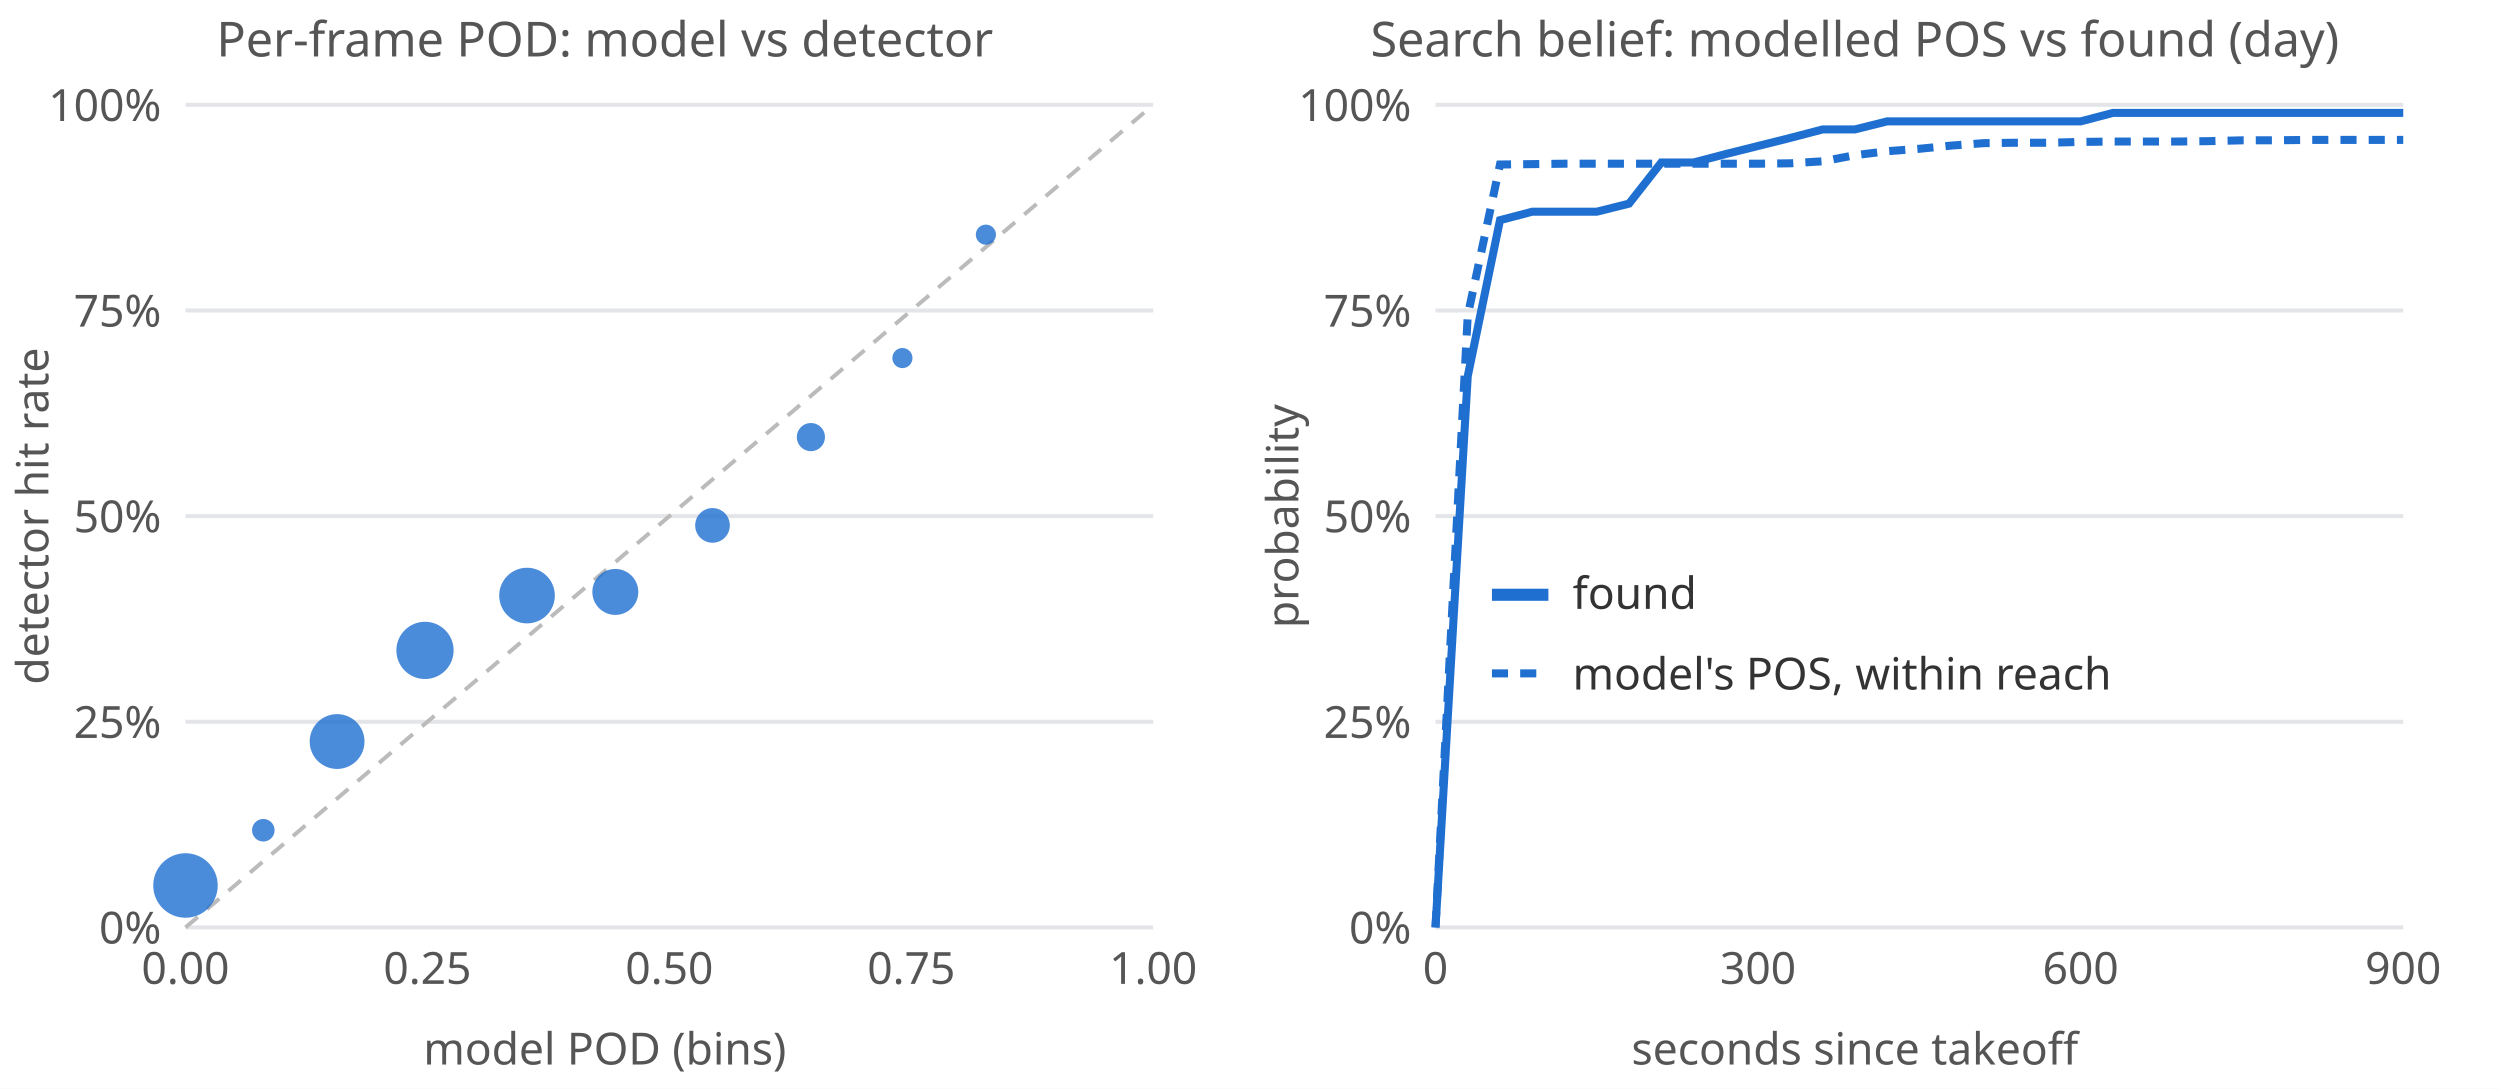
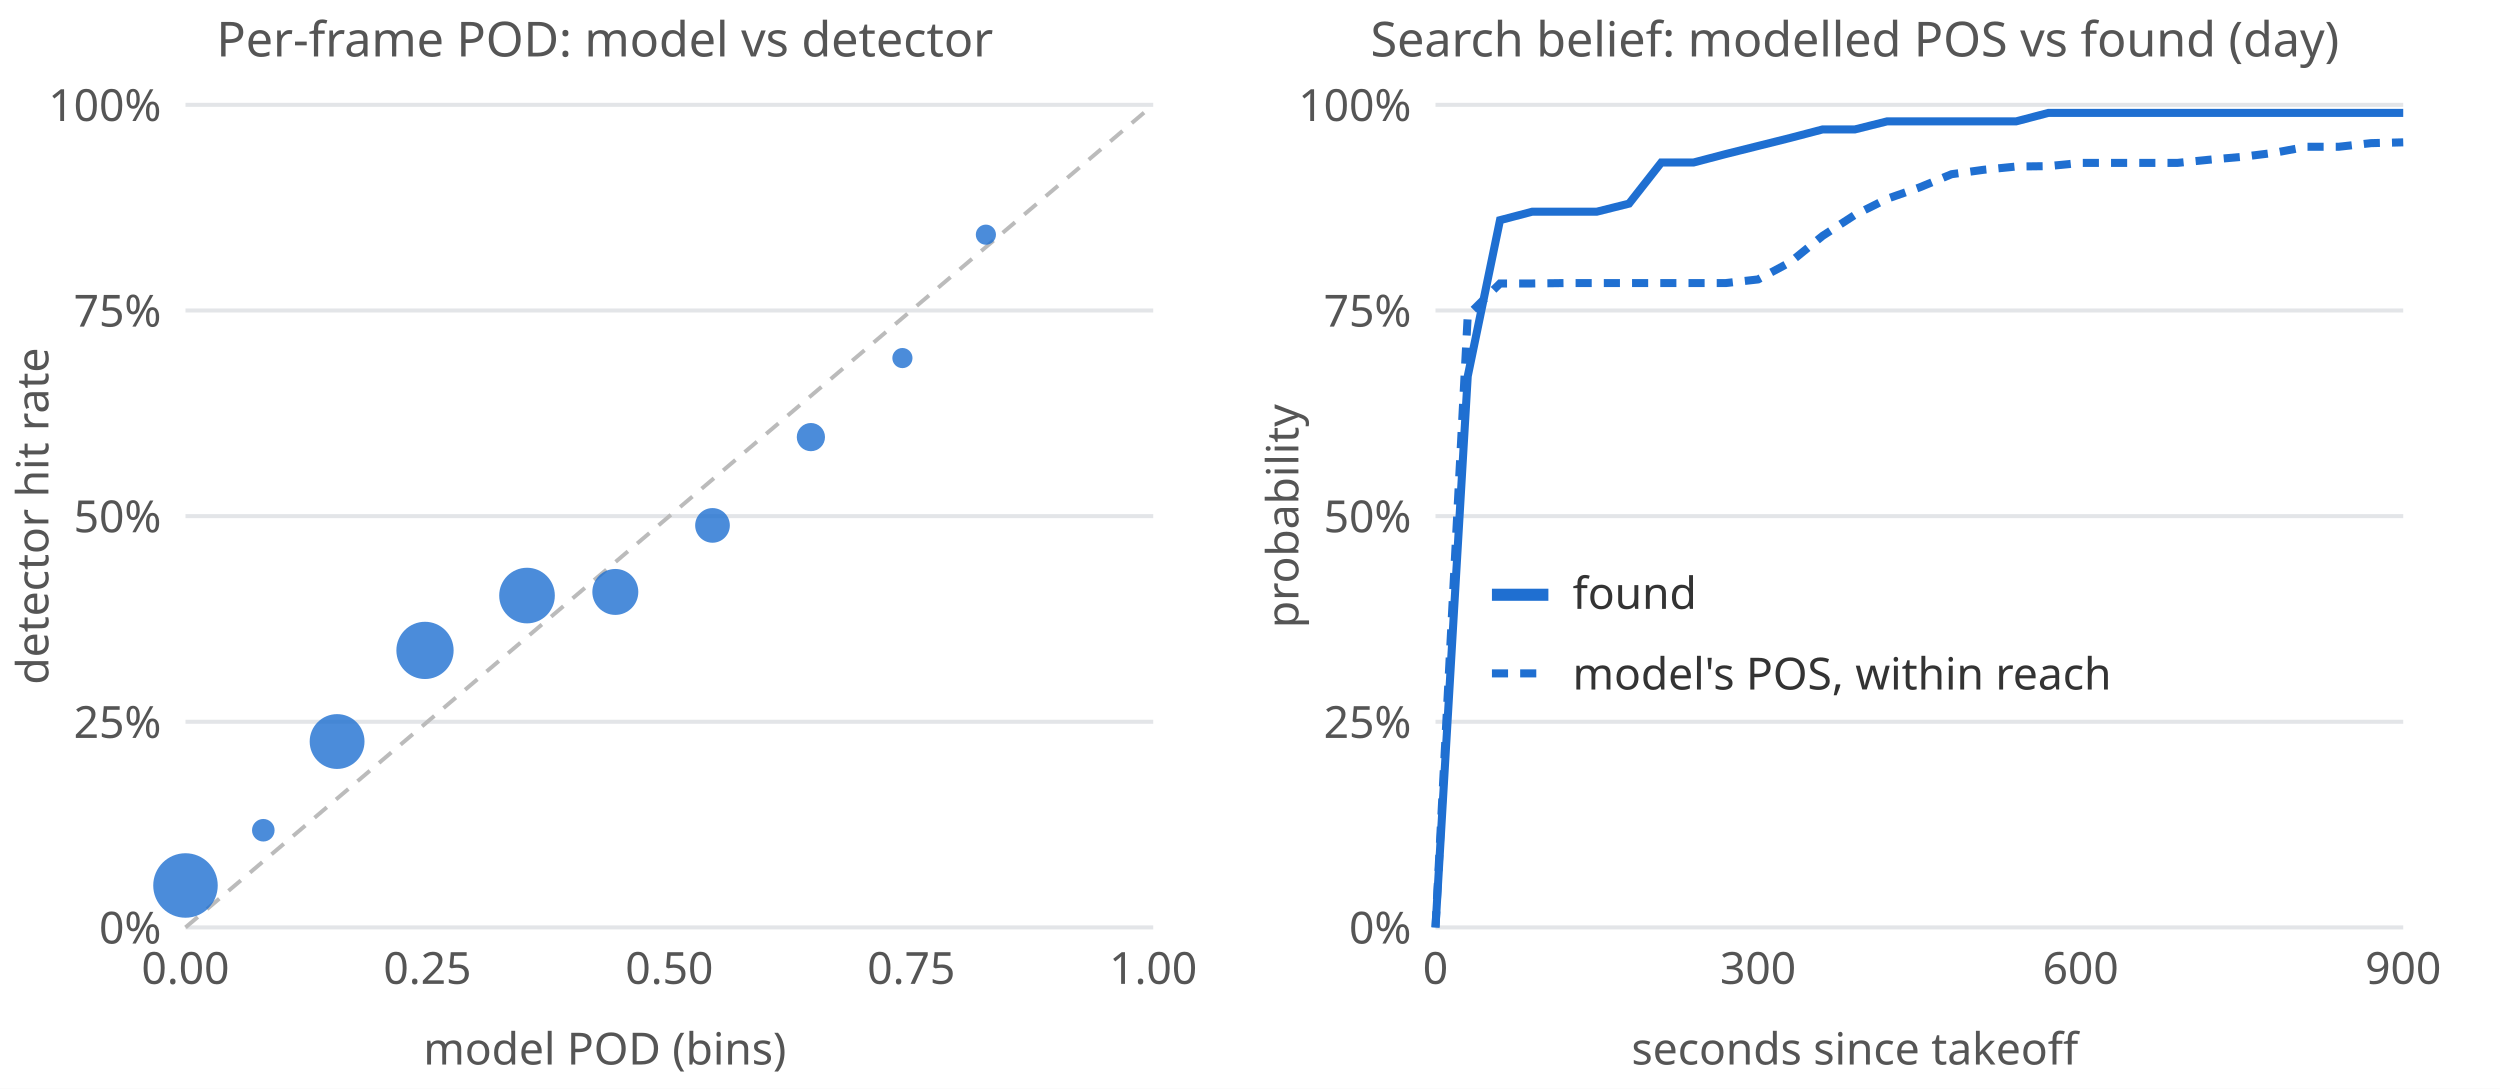
<svg xmlns="http://www.w3.org/2000/svg" viewBox="0 0 620 270" width="620" height="270">
  <rect width="620" height="270" fill="#fff" />
  <text x="150" y="14" font-size="12" text-anchor="middle" fill="#555" font-family="sans-serif">Per-frame POD: model vs detector</text>
  <line x1="46" x2="286" y1="230" y2="230" stroke="#e3e5e8" />
  <text x="40" y="234" font-size="11" text-anchor="end" fill="#555" font-family="sans-serif">0%</text>
  <line x1="46" x2="286" y1="179" y2="179" stroke="#e3e5e8" />
  <text x="40" y="183" font-size="11" text-anchor="end" fill="#555" font-family="sans-serif">25%</text>
  <line x1="46" x2="286" y1="128" y2="128" stroke="#e3e5e8" />
  <text x="40" y="132" font-size="11" text-anchor="end" fill="#555" font-family="sans-serif">50%</text>
  <line x1="46" x2="286" y1="77" y2="77" stroke="#e3e5e8" />
  <text x="40" y="81" font-size="11" text-anchor="end" fill="#555" font-family="sans-serif">75%</text>
  <line x1="46" x2="286" y1="26" y2="26" stroke="#e3e5e8" />
  <text x="40" y="30" font-size="11" text-anchor="end" fill="#555" font-family="sans-serif">100%</text>
  <text x="150" y="264" font-size="11" text-anchor="middle" fill="#555" font-family="sans-serif">model POD (bins)</text>
  <text x="12" y="128" font-size="11" fill="#555" font-family="sans-serif" transform="rotate(-90 12 128)" text-anchor="middle">detector hit rate</text>
  <text x="46" y="244" font-size="11" text-anchor="middle" fill="#555" font-family="sans-serif">0.00</text>
  <text x="106" y="244" font-size="11" text-anchor="middle" fill="#555" font-family="sans-serif">0.25</text>
  <text x="166" y="244" font-size="11" text-anchor="middle" fill="#555" font-family="sans-serif">0.50</text>
  <text x="226" y="244" font-size="11" text-anchor="middle" fill="#555" font-family="sans-serif">0.75</text>
  <text x="286" y="244" font-size="11" text-anchor="middle" fill="#555" font-family="sans-serif">1.00</text>
  <line x1="46" y1="230" x2="286" y2="26" stroke="#bbb" stroke-dasharray="4 3" />
  <circle cx="46.0" cy="219.6" r="8.0" fill="#1f6fd1" fill-opacity="0.8" />
  <circle cx="65.3" cy="205.9" r="2.8" fill="#1f6fd1" fill-opacity="0.8" />
  <circle cx="83.6" cy="183.9" r="6.8" fill="#1f6fd1" fill-opacity="0.8" />
  <circle cx="105.4" cy="161.3" r="7.1" fill="#1f6fd1" fill-opacity="0.8" />
  <circle cx="130.7" cy="147.7" r="6.9" fill="#1f6fd1" fill-opacity="0.8" />
  <circle cx="152.6" cy="146.8" r="5.7" fill="#1f6fd1" fill-opacity="0.8" />
  <circle cx="176.7" cy="130.3" r="4.3" fill="#1f6fd1" fill-opacity="0.8" />
  <circle cx="201.1" cy="108.4" r="3.5" fill="#1f6fd1" fill-opacity="0.8" />
  <circle cx="223.8" cy="88.8" r="2.5" fill="#1f6fd1" fill-opacity="0.8" />
  <circle cx="244.5" cy="58.2" r="2.5" fill="#1f6fd1" fill-opacity="0.8" />
  <text x="460" y="14" font-size="12" text-anchor="middle" fill="#555" font-family="sans-serif">Search belief: modelled POS vs found (day)</text>
  <line x1="356" x2="596" y1="230" y2="230" stroke="#e3e5e8" />
  <text x="350" y="234" font-size="11" text-anchor="end" fill="#555" font-family="sans-serif">0%</text>
  <line x1="356" x2="596" y1="179" y2="179" stroke="#e3e5e8" />
  <text x="350" y="183" font-size="11" text-anchor="end" fill="#555" font-family="sans-serif">25%</text>
  <line x1="356" x2="596" y1="128" y2="128" stroke="#e3e5e8" />
  <text x="350" y="132" font-size="11" text-anchor="end" fill="#555" font-family="sans-serif">50%</text>
  <line x1="356" x2="596" y1="77" y2="77" stroke="#e3e5e8" />
  <text x="350" y="81" font-size="11" text-anchor="end" fill="#555" font-family="sans-serif">75%</text>
  <line x1="356" x2="596" y1="26" y2="26" stroke="#e3e5e8" />
  <text x="350" y="30" font-size="11" text-anchor="end" fill="#555" font-family="sans-serif">100%</text>
  <text x="460" y="264" font-size="11" text-anchor="middle" fill="#555" font-family="sans-serif">seconds since takeoff</text>
  <text x="322" y="128" font-size="11" fill="#555" font-family="sans-serif" transform="rotate(-90 322 128)" text-anchor="middle">probability</text>
  <text x="356" y="244" font-size="11" text-anchor="middle" fill="#555" font-family="sans-serif">0</text>
  <text x="436" y="244" font-size="11" text-anchor="middle" fill="#555" font-family="sans-serif">300</text>
  <text x="516" y="244" font-size="11" text-anchor="middle" fill="#555" font-family="sans-serif">600</text>
  <text x="596" y="244" font-size="11" text-anchor="middle" fill="#555" font-family="sans-serif">900</text>
-   <polyline fill="none" stroke="#1f6fd1" stroke-width="2" stroke-dasharray="4 3" points="356.0,230.0 364.0,78.2 372.0,40.8 380.0,40.7 388.0,40.6 396.0,40.6 404.0,40.6 412.0,40.6 420.0,40.6 428.0,40.6 436.0,40.6 444.0,40.5 452.0,40.0 460.0,38.5 468.0,37.5 476.0,36.9 484.0,36.1 492.0,35.5 500.0,35.4 508.0,35.4 516.0,35.2 524.0,35.1 532.0,35.1 540.0,35.1 548.0,35.0 556.0,34.8 564.0,34.8 572.0,34.7 580.0,34.7 588.0,34.7 596.0,34.7" />
-   <polyline fill="none" stroke="#1f6fd1" stroke-width="2" points="356.0,230.0 364.0,93.3 372.0,54.6 380.0,52.5 388.0,52.5 396.0,52.5 404.0,50.5 412.0,40.3 420.0,40.3 428.0,38.2 436.0,36.2 444.0,34.2 452.0,32.1 460.0,32.1 468.0,30.1 476.0,30.1 484.0,30.1 492.0,30.1 500.0,30.1 508.0,30.1 516.0,30.1 524.0,28.0 532.0,28.0 540.0,28.0 548.0,28.0 556.0,28.0 564.0,28.0 572.0,28.0 580.0,28.0 588.0,28.0 596.0,28.0" />
+   <polyline fill="none" stroke="#1f6fd1" stroke-width="2" stroke-dasharray="4 3" points="356.0,230.0 364.0,78.2 372.0,70.3 380.0,70.3 388.0,70.2 396.0,70.2 404.0,70.2 412.0,70.2 420.0,70.2 428.0,70.2 436.0,69.3 444.0,65.0 452.0,58.5 460.0,53.3 468.0,49.3 476.0,46.5 484.0,43.2 492.0,42.1 500.0,41.3 508.0,41.2 516.0,40.4 524.0,40.4 532.0,40.4 540.0,40.4 548.0,39.6 556.0,38.9 564.0,37.9 572.0,36.4 580.0,36.4 588.0,35.5 596.0,35.3" />
+   <polyline fill="none" stroke="#1f6fd1" stroke-width="2" points="356.0,230.0 364.0,93.3 372.0,54.6 380.0,52.5 388.0,52.5 396.0,52.5 404.0,50.5 412.0,40.3 420.0,40.3 428.0,38.2 436.0,36.2 444.0,34.2 452.0,32.1 460.0,32.1 468.0,30.1 476.0,30.1 484.0,30.1 492.0,30.1 500.0,30.1 508.0,28.0 516.0,28.0 524.0,28.0 532.0,28.0 540.0,28.0 548.0,28.0 556.0,28.0 564.0,28.0 572.0,28.0 580.0,28.0 588.0,28.0 596.0,28.0" />
  <rect x="370" y="146" width="14" height="3" fill="#1f6fd1" />
  <text x="390" y="151" font-size="11" fill="#333" font-family="sans-serif">found</text>
  <line x1="370" x2="384" y1="167" y2="167" stroke="#1f6fd1" stroke-width="2" stroke-dasharray="4 3" />
  <text x="390" y="171" font-size="11" fill="#333" font-family="sans-serif">model's POS, within reach</text>
</svg>
